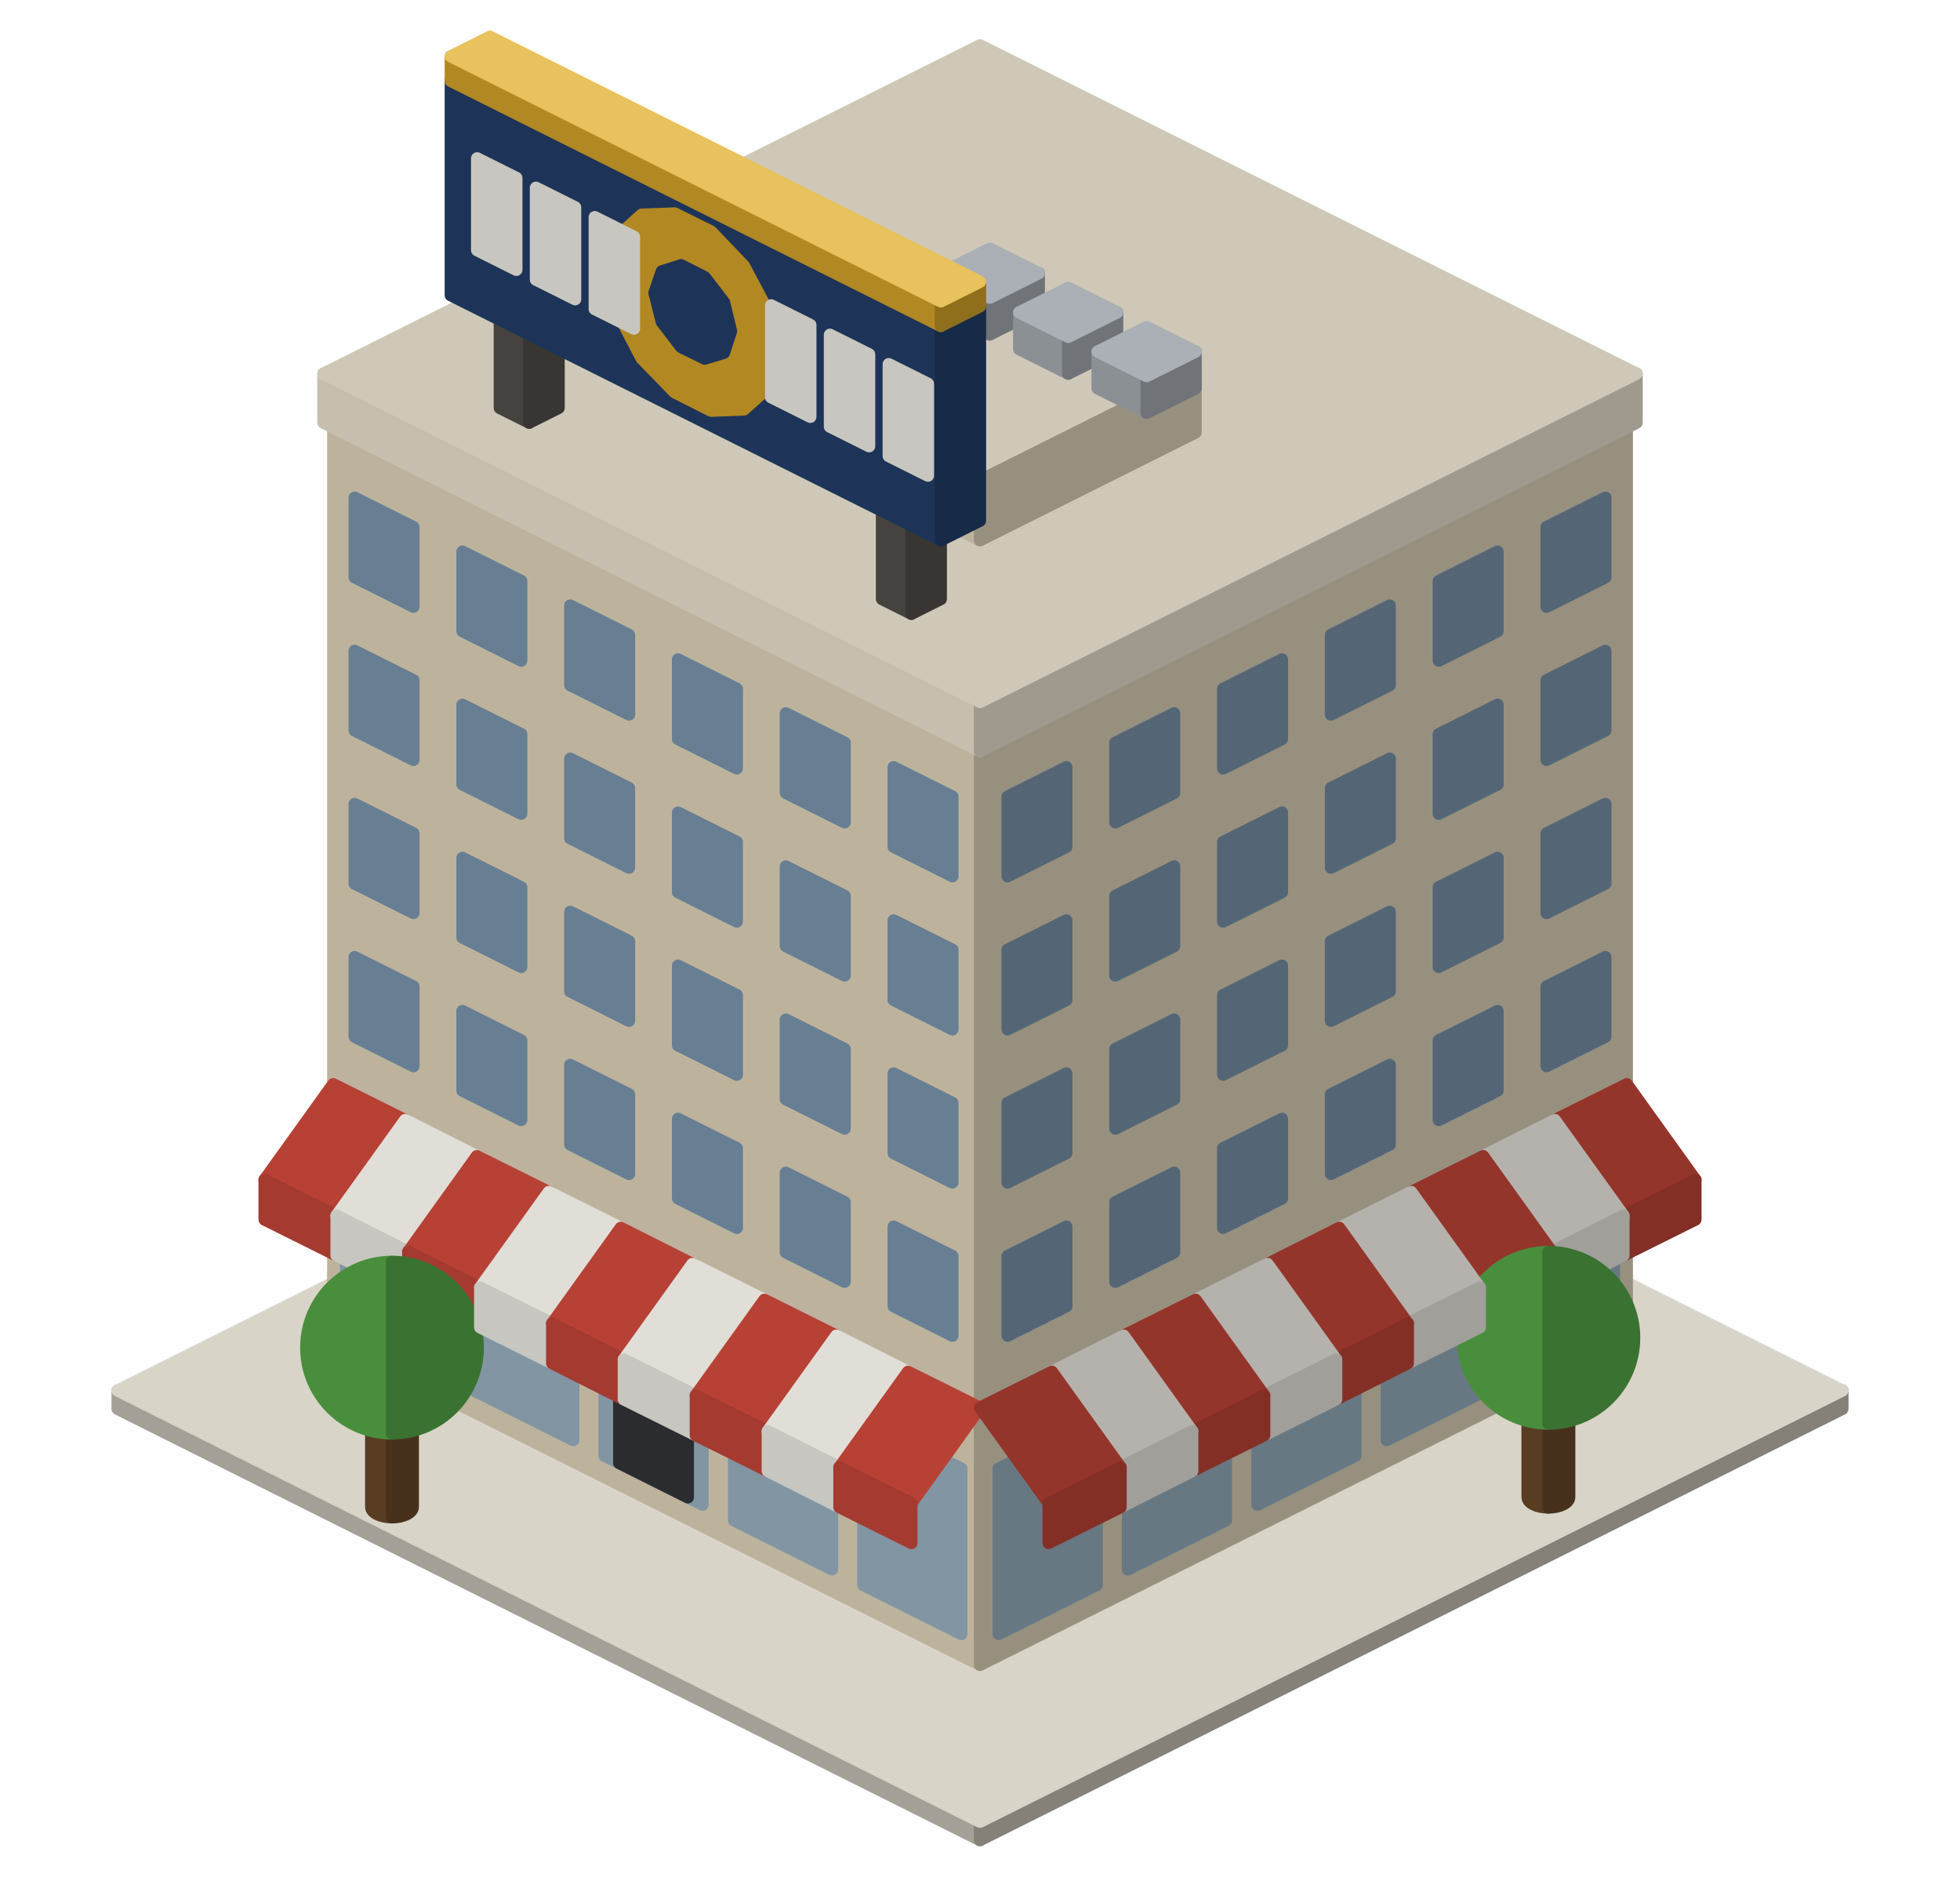
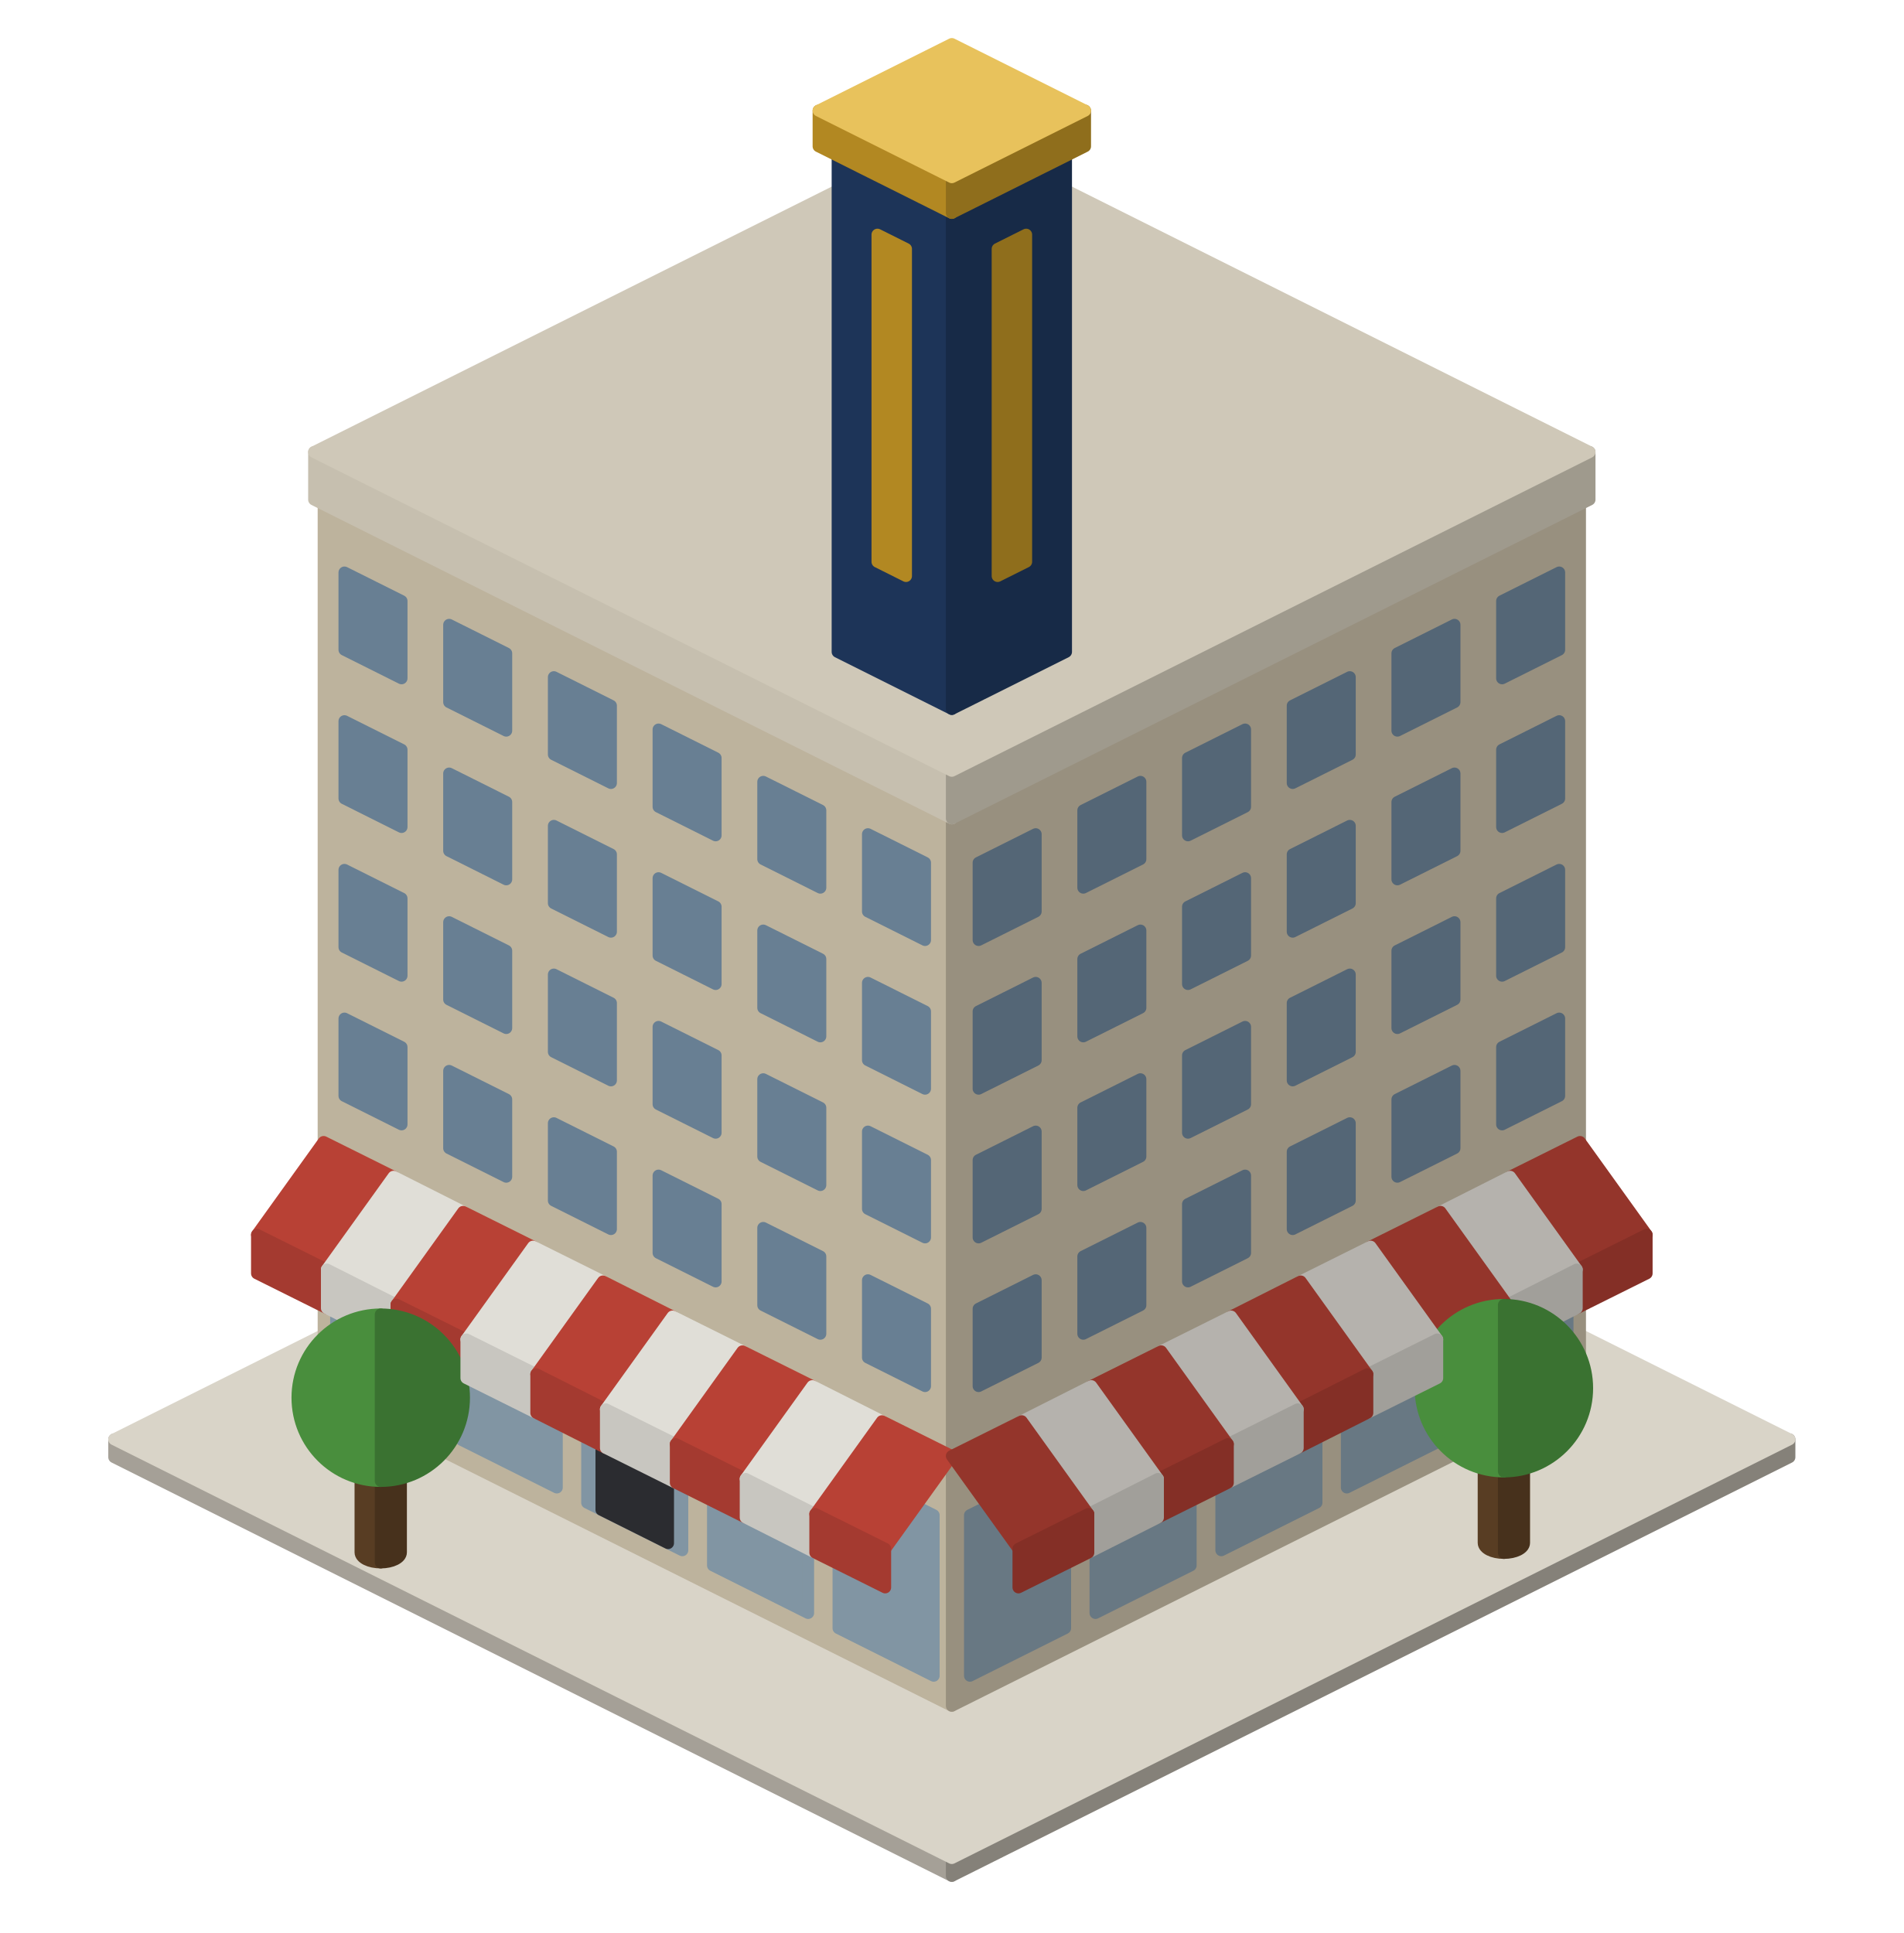
- <svg xmlns="http://www.w3.org/2000/svg" width="64" height="62" viewBox="0 0 64 62">
-   <g transform="translate(0 30)" stroke-linejoin="round" stroke-width="0.4">
+ <svg xmlns="http://www.w3.org/2000/svg" width="64" height="65" viewBox="0 0 64 65">
+   <g transform="translate(0 33)" stroke-linejoin="round" stroke-width="0.4">
    <polygon points="3.84,16.00 32.00,30.08 32.00,29.48 3.84,15.40" fill="#a5a097" stroke="#a5a097" />
    <polygon points="60.16,16.00 32.00,30.08 32.00,29.48 60.16,15.40" fill="#858179" stroke="#858179" />
    <polygon points="32.00,1.32 60.16,15.40 32.00,29.48 3.84,15.40" fill="#d9d4c8" stroke="#d9d4c8" />
    <polygon points="10.88,13.80 32.00,24.36 32.00,-5.64 10.88,-16.20" fill="#bdb39d" stroke="#bdb39d" />
    <polygon points="53.12,13.80 32.00,24.36 32.00,-5.64 53.12,-16.20" fill="#98907f" stroke="#98907f" />
    <polygon points="32.00,-26.76 53.12,-16.20 32.00,-5.64 10.88,-16.20" fill="#cfc8b8" stroke="#cfc8b8" />
    <polygon points="11.30,13.30 14.50,14.90 14.50,9.50 11.30,7.90" fill="#8195a3" stroke="#8195a3" />
    <polygon points="52.70,13.30 49.50,14.90 49.50,9.50 52.70,7.90" fill="#687883" stroke="#687883" />
    <polygon points="10.88,5.40 13.23,6.57 10.99,9.69 8.64,8.52" fill="#b84135" stroke="#b84135" />
    <polygon points="8.64,8.52 10.99,9.69 10.99,10.99 8.64,9.82" fill="#a43a30" stroke="#a43a30" />
    <polygon points="53.12,5.40 50.77,6.57 53.01,9.69 55.36,8.52" fill="#94352b" stroke="#94352b" />
    <polygon points="55.36,8.52 53.01,9.69 53.01,10.99 55.36,9.82" fill="#842f26" stroke="#842f26" />
    <polygon points="10.56,-16.20 32.00,-5.48 32.00,-7.08 10.56,-17.80" fill="#c6bfaf" stroke="#c6bfaf" />
    <polygon points="53.44,-16.20 32.00,-5.48 32.00,-7.08 53.44,-17.80" fill="#9f9a8d" stroke="#9f9a8d" />
    <polygon points="32.00,-28.52 53.44,-17.80 32.00,-7.08 10.56,-17.80" fill="#cfc8b8" stroke="#cfc8b8" />
    <polygon points="11.58,3.85 13.50,4.81 13.50,2.21 11.58,1.25" fill="#687f93" stroke="#687f93" />
    <polygon points="11.58,-1.15 13.50,-0.19 13.50,-2.79 11.58,-3.75" fill="#687f93" stroke="#687f93" />
    <polygon points="11.58,-6.15 13.50,-5.19 13.50,-7.79 11.58,-8.75" fill="#687f93" stroke="#687f93" />
    <polygon points="11.58,-11.15 13.50,-10.19 13.50,-12.79 11.58,-13.75" fill="#687f93" stroke="#687f93" />
    <polygon points="52.42,3.85 50.50,4.81 50.50,2.21 52.42,1.25" fill="#546676" stroke="#546676" />
    <polygon points="52.42,-1.15 50.50,-0.19 50.50,-2.79 52.42,-3.75" fill="#546676" stroke="#546676" />
    <polygon points="52.42,-6.15 50.50,-5.19 50.50,-7.79 52.42,-8.75" fill="#546676" stroke="#546676" />
    <polygon points="52.42,-11.15 50.50,-10.19 50.50,-12.79 52.42,-13.75" fill="#546676" stroke="#546676" />
    <polygon points="13.23,6.57 15.57,7.75 13.33,10.87 10.99,9.69" fill="#e0ded7" stroke="#e0ded7" />
    <polygon points="10.99,9.69 13.33,10.87 13.33,12.17 10.99,10.99" fill="#c8c6c0" stroke="#c8c6c0" />
    <polygon points="15.52,15.42 18.72,17.02 18.72,11.62 15.52,10.02" fill="#8195a3" stroke="#8195a3" />
    <polygon points="50.77,6.57 48.43,7.75 50.67,10.87 53.01,9.69" fill="#b5b2ad" stroke="#b5b2ad" />
    <polygon points="53.01,9.69 50.67,10.87 50.67,12.17 53.01,10.99" fill="#a19f9a" stroke="#a19f9a" />
    <polygon points="48.48,15.42 45.28,17.02 45.28,11.62 48.48,10.02" fill="#687883" stroke="#687883" />
    <polygon points="48.90,5.61 46.98,6.57 46.98,3.97 48.90,3.01" fill="#546676" stroke="#546676" />
    <polygon points="48.90,0.61 46.98,1.57 46.98,-1.03 48.90,-1.99" fill="#546676" stroke="#546676" />
    <polygon points="48.90,-4.39 46.98,-3.43 46.98,-6.03 48.90,-6.99" fill="#546676" stroke="#546676" />
    <polygon points="48.90,-9.39 46.98,-8.43 46.98,-11.03 48.90,-11.99" fill="#546676" stroke="#546676" />
    <polygon points="15.10,5.61 17.02,6.57 17.02,3.97 15.10,3.01" fill="#687f93" stroke="#687f93" />
    <polygon points="15.10,0.61 17.02,1.57 17.02,-1.03 15.10,-1.99" fill="#687f93" stroke="#687f93" />
    <polygon points="15.10,-4.39 17.02,-3.43 17.02,-6.03 15.10,-6.99" fill="#687f93" stroke="#687f93" />
    <polygon points="15.10,-9.39 17.02,-8.43 17.02,-11.03 15.10,-11.99" fill="#687f93" stroke="#687f93" />
    <polygon points="15.57,7.75 17.92,8.92 15.68,12.04 13.33,10.87" fill="#b84135" stroke="#b84135" />
    <polygon points="13.33,10.87 15.68,12.04 15.68,13.34 13.33,12.17" fill="#a43a30" stroke="#a43a30" />
    <path d="M 12.80 19.54 A 0.68 0.34 0 0 1 12.12 19.20 L 12.12 15.80 L 12.80 15.80 Z" fill="#583d23" stroke="#583d23" />
    <path d="M 12.80 19.54 A 0.68 0.34 0 0 0 13.48 19.20 L 13.48 15.80 L 12.80 15.80 Z" fill="#47311c" stroke="#47311c" />
    <path d="M 12.12 15.80 A 0.68 0.34 0 1 0 13.48 15.80 A 0.68 0.34 0 1 0 12.12 15.80 Z" fill="#6b4a2b" stroke="#6b4a2b" />
    <path d="M 12.80 11.20 A 2.80 2.80 0 0 0 12.80 16.80 Z" fill="#498e3d" stroke="#498e3d" />
    <path d="M 12.80 11.20 A 2.80 2.80 0 0 1 12.80 16.80 Z" fill="#3a7231" stroke="#3a7231" />
    <polygon points="19.74,17.53 22.94,19.13 22.94,13.73 19.74,12.13" fill="#8195a3" stroke="#8195a3" />
    <polygon points="17.92,8.92 20.27,10.09 18.03,13.21 15.68,12.04" fill="#e0ded7" stroke="#e0ded7" />
    <polygon points="15.68,12.04 18.03,13.21 18.03,14.51 15.68,13.34" fill="#c8c6c0" stroke="#c8c6c0" />
    <polygon points="20.22,17.77 22.46,18.89 22.46,13.49 20.22,12.37" fill="#2b2c30" stroke="#2b2c30" />
    <polygon points="20.27,10.09 22.61,11.27 20.37,14.39 18.03,13.21" fill="#b84135" stroke="#b84135" />
    <polygon points="18.03,13.21 20.37,14.39 20.37,15.69 18.03,14.51" fill="#a43a30" stroke="#a43a30" />
    <polygon points="18.62,7.37 20.54,8.33 20.54,5.73 18.62,4.77" fill="#687f93" stroke="#687f93" />
    <polygon points="18.62,2.37 20.54,3.33 20.54,0.73 18.62,-0.23" fill="#687f93" stroke="#687f93" />
    <polygon points="18.62,-2.63 20.54,-1.67 20.54,-4.27 18.62,-5.23" fill="#687f93" stroke="#687f93" />
    <polygon points="18.62,-7.63 20.54,-6.67 20.54,-9.27 18.62,-10.23" fill="#687f93" stroke="#687f93" />
    <polygon points="23.97,19.64 27.17,21.24 27.17,15.84 23.97,14.24" fill="#8195a3" stroke="#8195a3" />
    <polygon points="22.61,11.27 24.96,12.44 22.72,15.56 20.37,14.39" fill="#e0ded7" stroke="#e0ded7" />
    <polygon points="20.37,14.39 22.72,15.56 22.72,16.86 20.37,15.69" fill="#c8c6c0" stroke="#c8c6c0" />
    <polygon points="22.14,9.13 24.06,10.09 24.06,7.49 22.14,6.53" fill="#687f93" stroke="#687f93" />
    <polygon points="22.14,4.13 24.06,5.09 24.06,2.49 22.14,1.53" fill="#687f93" stroke="#687f93" />
    <polygon points="22.14,-0.87 24.06,0.09 24.06,-2.51 22.14,-3.47" fill="#687f93" stroke="#687f93" />
    <polygon points="22.14,-5.87 24.06,-4.91 24.06,-7.51 22.14,-8.47" fill="#687f93" stroke="#687f93" />
    <polygon points="24.96,12.44 27.31,13.61 25.07,16.73 22.72,15.56" fill="#b84135" stroke="#b84135" />
    <polygon points="22.72,15.56 25.07,16.73 25.07,18.03 22.72,16.86" fill="#a43a30" stroke="#a43a30" />
    <polygon points="48.43,7.75 46.08,8.92 48.32,12.04 50.67,10.87" fill="#94352b" stroke="#94352b" />
    <polygon points="50.67,10.87 48.32,12.04 48.32,13.34 50.67,12.17" fill="#842f26" stroke="#842f26" />
    <path d="M 50.56 19.22 A 0.68 0.34 0 0 1 49.88 18.88 L 49.88 15.48 L 50.56 15.48 Z" fill="#583d23" stroke="#583d23" />
    <path d="M 50.56 19.22 A 0.68 0.34 0 0 0 51.24 18.88 L 51.24 15.48 L 50.56 15.48 Z" fill="#47311c" stroke="#47311c" />
    <path d="M 49.88 15.48 A 0.68 0.34 0 1 0 51.24 15.48 A 0.68 0.34 0 1 0 49.88 15.48 Z" fill="#6b4a2b" stroke="#6b4a2b" />
    <path d="M 50.56 10.88 A 2.80 2.80 0 0 0 50.56 16.48 Z" fill="#498e3d" stroke="#498e3d" />
    <path d="M 50.56 10.88 A 2.80 2.80 0 0 1 50.56 16.48 Z" fill="#3a7231" stroke="#3a7231" />
    <polygon points="44.26,17.53 41.06,19.13 41.06,13.73 44.26,12.13" fill="#687883" stroke="#687883" />
    <polygon points="46.08,8.92 43.73,10.09 45.97,13.21 48.32,12.04" fill="#b5b2ad" stroke="#b5b2ad" />
    <polygon points="48.32,12.04 45.97,13.21 45.97,14.51 48.32,13.34" fill="#a19f9a" stroke="#a19f9a" />
    <polygon points="43.73,10.09 41.39,11.27 43.63,14.39 45.97,13.21" fill="#94352b" stroke="#94352b" />
    <polygon points="45.97,13.21 43.63,14.39 43.63,15.69 45.97,14.51" fill="#842f26" stroke="#842f26" />
    <polygon points="45.38,7.37 43.46,8.33 43.46,5.73 45.38,4.77" fill="#546676" stroke="#546676" />
    <polygon points="45.38,2.37 43.46,3.33 43.46,0.73 45.38,-0.23" fill="#546676" stroke="#546676" />
    <polygon points="45.38,-2.63 43.46,-1.67 43.46,-4.27 45.38,-5.23" fill="#546676" stroke="#546676" />
    <polygon points="45.38,-7.63 43.46,-6.67 43.46,-9.27 45.38,-10.23" fill="#546676" stroke="#546676" />
    <polygon points="40.03,19.64 36.83,21.24 36.83,15.84 40.03,14.24" fill="#687883" stroke="#687883" />
    <polygon points="41.39,11.27 39.04,12.44 41.28,15.56 43.63,14.39" fill="#b5b2ad" stroke="#b5b2ad" />
    <polygon points="43.63,14.39 41.28,15.56 41.28,16.86 43.63,15.69" fill="#a19f9a" stroke="#a19f9a" />
    <polygon points="41.86,9.13 39.94,10.09 39.94,7.49 41.86,6.53" fill="#546676" stroke="#546676" />
    <polygon points="41.86,4.13 39.94,5.09 39.94,2.49 41.86,1.53" fill="#546676" stroke="#546676" />
    <polygon points="41.86,-0.87 39.94,0.09 39.94,-2.51 41.86,-3.47" fill="#546676" stroke="#546676" />
    <polygon points="41.86,-5.87 39.94,-4.91 39.94,-7.51 41.86,-8.47" fill="#546676" stroke="#546676" />
    <polygon points="39.04,12.44 36.69,13.61 38.93,16.73 41.28,15.56" fill="#94352b" stroke="#94352b" />
    <polygon points="41.28,15.56 38.93,16.73 38.93,18.03 41.28,16.86" fill="#842f26" stroke="#842f26" />
    <polygon points="25.66,10.89 27.58,11.85 27.58,9.25 25.66,8.29" fill="#687f93" stroke="#687f93" />
    <polygon points="25.66,5.89 27.58,6.85 27.58,4.25 25.66,3.29" fill="#687f93" stroke="#687f93" />
    <polygon points="25.66,0.89 27.58,1.85 27.58,-0.75 25.66,-1.71" fill="#687f93" stroke="#687f93" />
    <polygon points="25.66,-4.11 27.58,-3.15 27.58,-5.75 25.66,-6.71" fill="#687f93" stroke="#687f93" />
    <polygon points="28.19,21.75 31.39,23.35 31.39,17.95 28.19,16.35" fill="#8195a3" stroke="#8195a3" />
    <polygon points="27.31,13.61 29.65,14.79 27.41,17.91 25.07,16.73" fill="#e0ded7" stroke="#e0ded7" />
    <polygon points="25.07,16.73 27.41,17.91 27.41,19.21 25.07,18.03" fill="#c8c6c0" stroke="#c8c6c0" />
    <polygon points="29.65,14.79 32.00,15.96 29.76,19.08 27.41,17.91" fill="#b84135" stroke="#b84135" />
    <polygon points="27.41,17.91 29.76,19.08 29.76,20.38 27.41,19.21" fill="#a43a30" stroke="#a43a30" />
    <polygon points="29.18,12.65 31.10,13.61 31.10,11.01 29.18,10.05" fill="#687f93" stroke="#687f93" />
    <polygon points="29.18,7.65 31.10,8.61 31.10,6.01 29.18,5.05" fill="#687f93" stroke="#687f93" />
    <polygon points="29.18,2.65 31.10,3.61 31.10,1.01 29.18,0.05" fill="#687f93" stroke="#687f93" />
    <polygon points="29.18,-2.35 31.10,-1.39 31.10,-3.99 29.18,-4.95" fill="#687f93" stroke="#687f93" />
    <polygon points="38.34,10.89 36.42,11.85 36.42,9.25 38.34,8.29" fill="#546676" stroke="#546676" />
    <polygon points="38.34,5.89 36.42,6.85 36.42,4.25 38.34,3.29" fill="#546676" stroke="#546676" />
    <polygon points="38.34,0.89 36.42,1.85 36.42,-0.75 38.34,-1.71" fill="#546676" stroke="#546676" />
    <polygon points="38.34,-4.11 36.42,-3.15 36.42,-5.75 38.34,-6.71" fill="#546676" stroke="#546676" />
    <polygon points="35.81,21.75 32.61,23.35 32.61,17.95 35.81,16.35" fill="#687883" stroke="#687883" />
    <polygon points="36.69,13.61 34.35,14.79 36.59,17.91 38.93,16.73" fill="#b5b2ad" stroke="#b5b2ad" />
    <polygon points="38.93,16.73 36.59,17.91 36.59,19.21 38.93,18.03" fill="#a19f9a" stroke="#a19f9a" />
    <polygon points="34.35,14.79 32.00,15.96 34.24,19.08 36.59,17.91" fill="#94352b" stroke="#94352b" />
    <polygon points="36.59,17.91 34.24,19.08 34.24,20.38 36.59,19.21" fill="#842f26" stroke="#842f26" />
    <polygon points="34.82,12.65 32.90,13.61 32.90,11.01 34.82,10.05" fill="#546676" stroke="#546676" />
    <polygon points="34.82,7.65 32.90,8.61 32.90,6.01 34.82,5.05" fill="#546676" stroke="#546676" />
    <polygon points="34.82,2.65 32.90,3.61 32.90,1.01 34.82,0.05" fill="#546676" stroke="#546676" />
    <polygon points="34.82,-2.35 32.90,-1.39 32.90,-3.99 34.82,-4.95" fill="#546676" stroke="#546676" />
-     <polygon points="16.32,-16.68 17.28,-16.20 17.28,-19.40 16.32,-19.88" fill="#46423f" stroke="#46423f" />
-     <polygon points="18.24,-16.68 17.28,-16.20 17.28,-19.40 18.24,-19.88" fill="#383533" stroke="#383533" />
-     <polygon points="17.28,-20.36 18.24,-19.88 17.28,-19.40 16.32,-19.88" fill="#55514d" stroke="#55514d" />
-     <polygon points="24.96,-15.88 32.00,-12.36 32.00,-14.76 24.96,-18.28" fill="#bdb39d" stroke="#bdb39d" />
-     <polygon points="39.04,-15.88 32.00,-12.36 32.00,-14.76 39.04,-18.28" fill="#98907f" stroke="#98907f" />
-     <polygon points="32.00,-21.80 39.04,-18.28 32.00,-14.76 24.96,-18.28" fill="#cfc8b8" stroke="#cfc8b8" />
-     <polygon points="30.72,-19.88 32.32,-19.08 32.32,-20.28 30.72,-21.08" fill="#8b9095" stroke="#8b9095" />
-     <polygon points="33.92,-19.88 32.32,-19.08 32.32,-20.28 33.92,-21.08" fill="#707478" stroke="#707478" />
-     <polygon points="32.32,-21.88 33.92,-21.08 32.32,-20.28 30.72,-21.08" fill="#aab0b6" stroke="#aab0b6" />
-     <polygon points="33.28,-18.60 34.88,-17.80 34.88,-19.00 33.28,-19.80" fill="#8b9095" stroke="#8b9095" />
-     <polygon points="36.48,-18.60 34.88,-17.80 34.88,-19.00 36.48,-19.80" fill="#707478" stroke="#707478" />
-     <polygon points="34.88,-20.60 36.48,-19.80 34.88,-19.00 33.28,-19.80" fill="#aab0b6" stroke="#aab0b6" />
-     <polygon points="35.84,-17.32 37.44,-16.52 37.44,-17.72 35.84,-18.52" fill="#8b9095" stroke="#8b9095" />
-     <polygon points="39.04,-17.32 37.44,-16.52 37.44,-17.72 39.04,-18.52" fill="#707478" stroke="#707478" />
-     <polygon points="37.44,-19.32 39.04,-18.52 37.44,-17.72 35.84,-18.52" fill="#aab0b6" stroke="#aab0b6" />
-     <polygon points="28.80,-10.44 29.76,-9.96 29.76,-13.16 28.80,-13.64" fill="#46423f" stroke="#46423f" />
-     <polygon points="30.72,-10.44 29.76,-9.96 29.76,-13.16 30.72,-13.64" fill="#383533" stroke="#383533" />
-     <polygon points="29.76,-14.12 30.72,-13.64 29.76,-13.16 28.80,-13.64" fill="#55514d" stroke="#55514d" />
-     <polygon points="14.72,-20.36 30.72,-12.36 30.72,-19.36 14.72,-27.36" fill="#1d3458" stroke="#1d3458" />
-     <polygon points="32.00,-13.00 30.72,-12.36 30.72,-19.36 32.00,-20.00" fill="#172a47" stroke="#172a47" />
-     <polygon points="16.00,-28.00 32.00,-20.00 30.72,-19.36 14.72,-27.36" fill="#3a5a85" stroke="#3a5a85" />
-     <polygon points="14.72,-27.36 30.72,-19.36 30.72,-20.16 14.72,-28.16" fill="#b28822" stroke="#b28822" />
-     <polygon points="32.00,-20.00 30.72,-19.36 30.72,-20.16 32.00,-20.80" fill="#8f6e1c" stroke="#8f6e1c" />
-     <polygon points="16.00,-28.80 32.00,-20.80 30.72,-20.16 14.72,-28.16" fill="#e8c25c" stroke="#e8c25c" />
-     <polygon points="15.58,-21.83 16.86,-21.19 16.86,-24.19 15.58,-24.83" fill="#c8c6c0" stroke="#c8c6c0" />
-     <polygon points="17.50,-20.87 18.78,-20.23 18.78,-23.23 17.50,-23.87" fill="#c8c6c0" stroke="#c8c6c0" />
-     <polygon points="25.30,-18.47 25.04,-19.91 24.29,-21.32 23.22,-22.44 22.03,-23.03 20.95,-22.99 20.21,-22.32 19.95,-21.15 20.21,-19.72 20.95,-18.30 22.03,-17.19 23.22,-16.59 24.29,-16.63 25.04,-17.30" fill="#b28822" stroke="#b28822" />
-     <polygon points="19.42,-19.91 20.70,-19.27 20.70,-22.27 19.42,-22.91" fill="#c8c6c0" stroke="#c8c6c0" />
-     <polygon points="23.87,-19.19 23.64,-20.13 23.01,-20.95 22.24,-21.34 21.61,-21.14 21.37,-20.44 21.61,-19.49 22.24,-18.67 23.01,-18.29 23.64,-18.48" fill="#1d3458" stroke="#1d3458" />
-     <polygon points="25.18,-17.03 26.46,-16.39 26.46,-19.39 25.18,-20.03" fill="#c8c6c0" stroke="#c8c6c0" />
-     <polygon points="27.10,-16.07 28.38,-15.43 28.38,-18.43 27.10,-19.07" fill="#c8c6c0" stroke="#c8c6c0" />
-     <polygon points="29.02,-15.11 30.30,-14.47 30.30,-17.47 29.02,-18.11" fill="#c8c6c0" stroke="#c8c6c0" />
+     <polygon points="28.16,-11.08 32.00,-9.16 32.00,-26.16 28.16,-28.08" fill="#1d3458" stroke="#1d3458" />
+     <polygon points="35.84,-11.08 32.00,-9.16 32.00,-26.16 35.84,-28.08" fill="#172a47" stroke="#172a47" />
+     <polygon points="32.00,-30.00 35.84,-28.08 32.00,-26.16 28.16,-28.08" fill="#3a5a85" stroke="#3a5a85" />
+     <polygon points="27.52,-28.08 32.00,-25.84 32.00,-27.04 27.52,-29.28" fill="#b28822" stroke="#b28822" />
+     <polygon points="36.48,-28.08 32.00,-25.84 32.00,-27.04 36.48,-29.28" fill="#8f6e1c" stroke="#8f6e1c" />
+     <polygon points="32.00,-31.52 36.48,-29.28 32.00,-27.04 27.52,-29.28" fill="#e8c25c" stroke="#e8c25c" />
+     <polygon points="29.50,-14.11 30.46,-13.63 30.46,-24.63 29.50,-25.11" fill="#b28822" stroke="#b28822" />
+     <polygon points="34.50,-14.11 33.54,-13.63 33.54,-24.63 34.50,-25.11" fill="#8f6e1c" stroke="#8f6e1c" />
  </g>
</svg>
